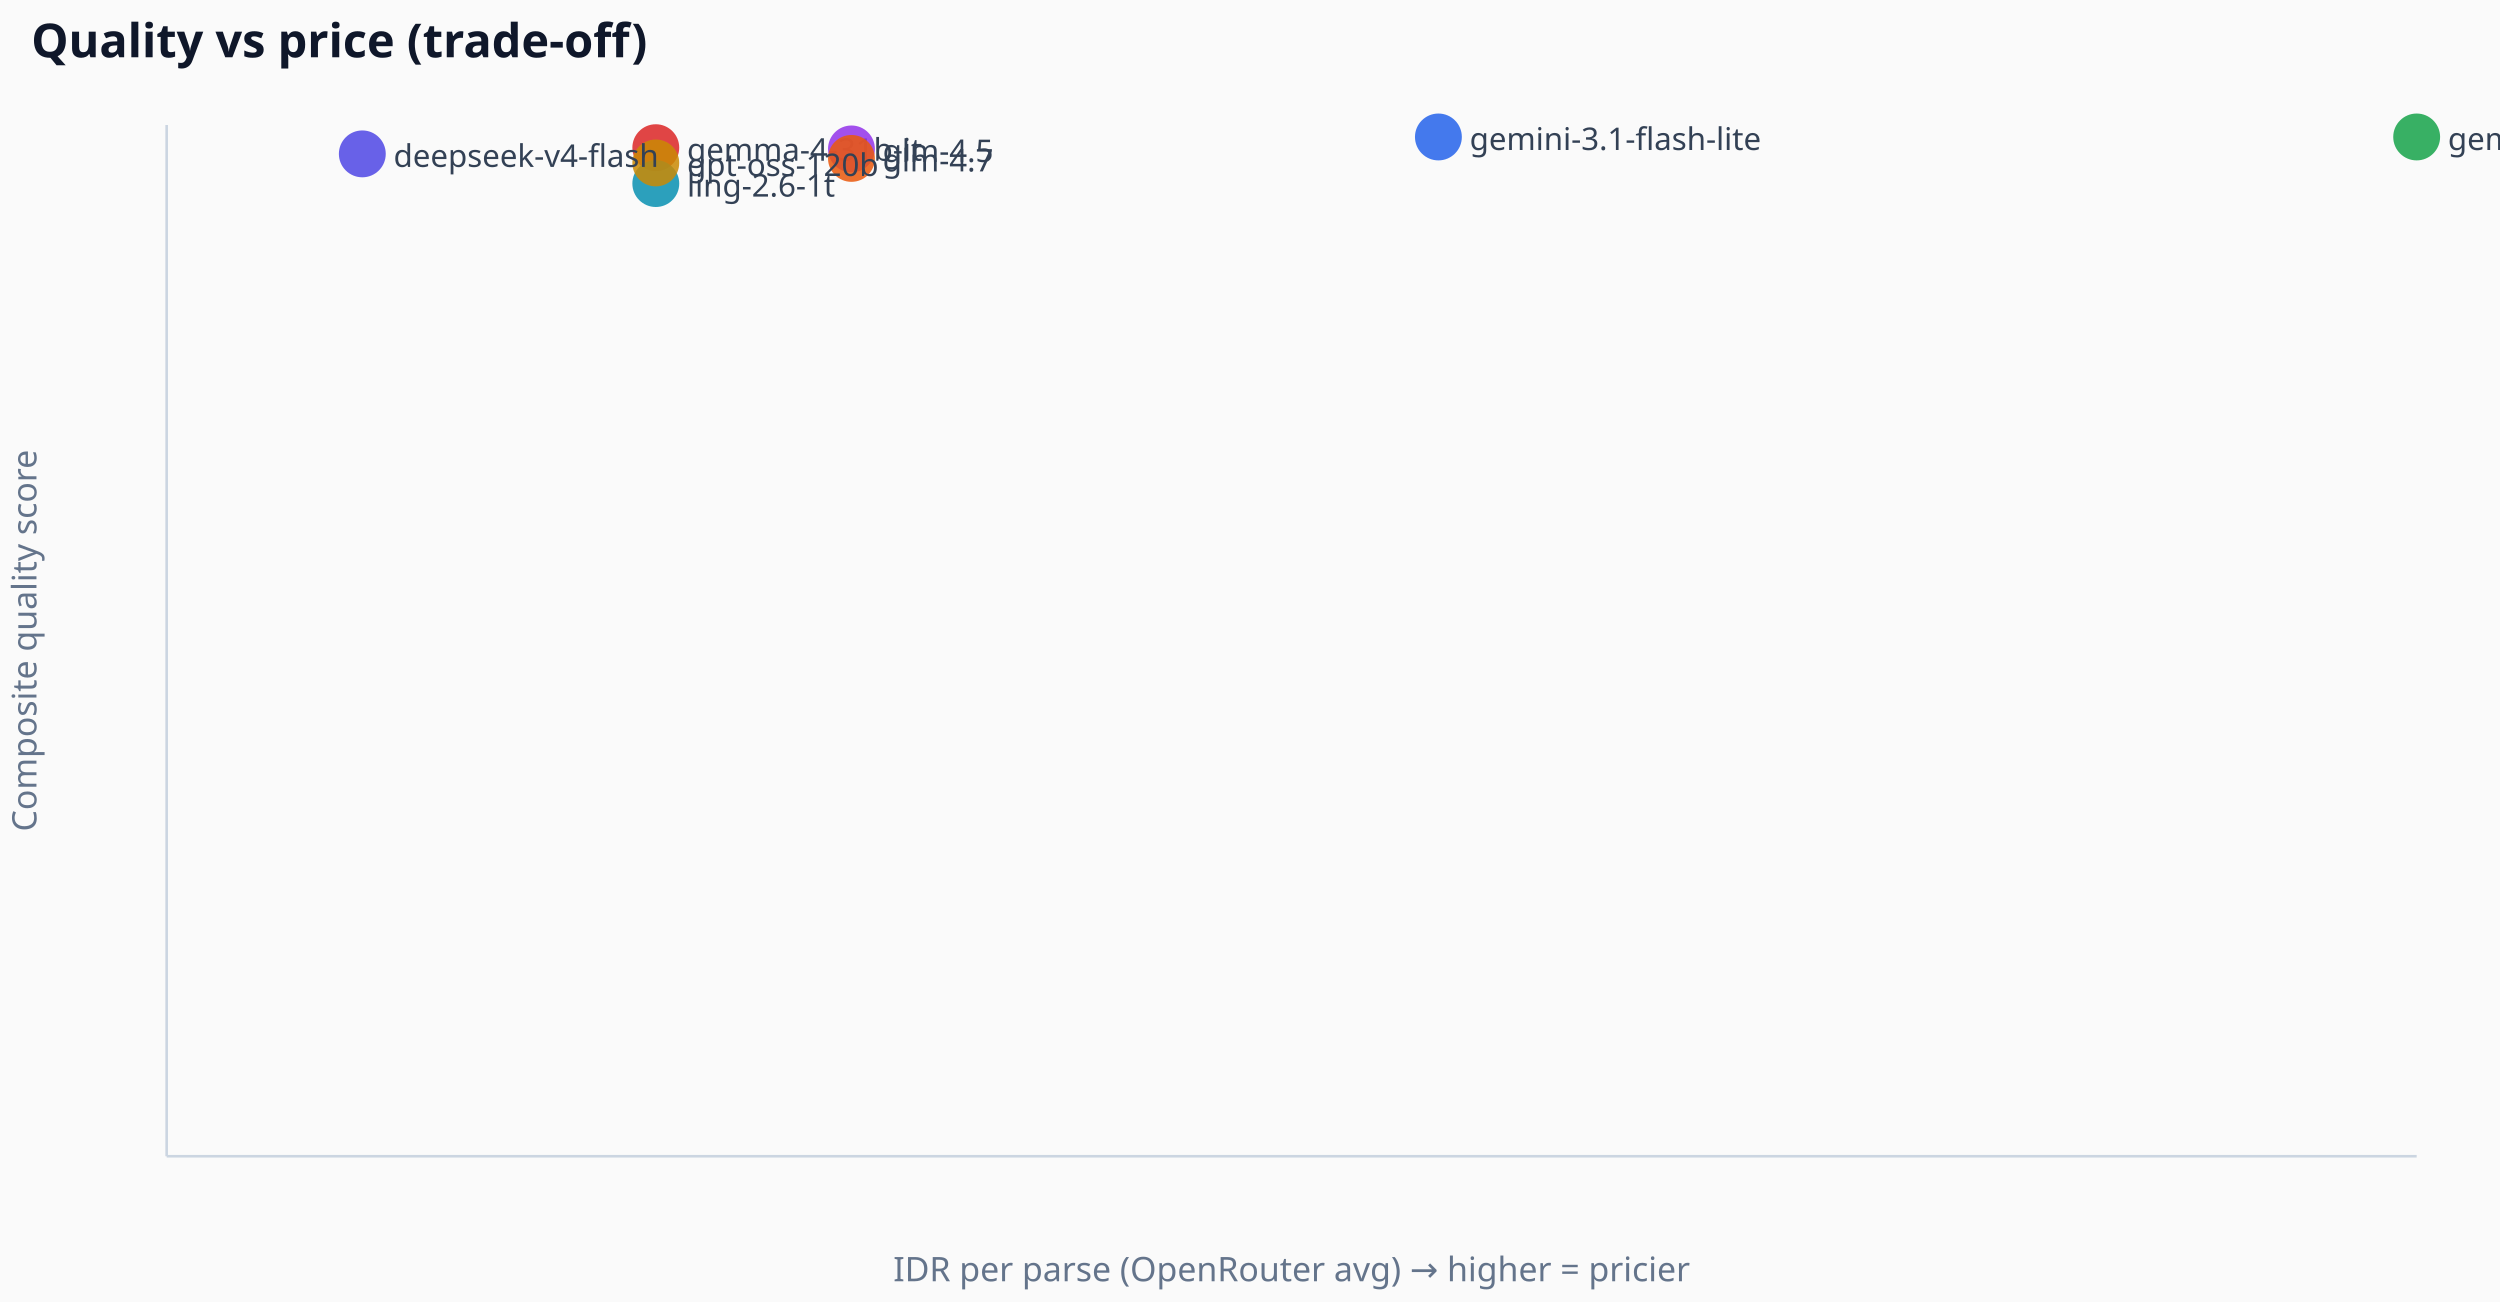
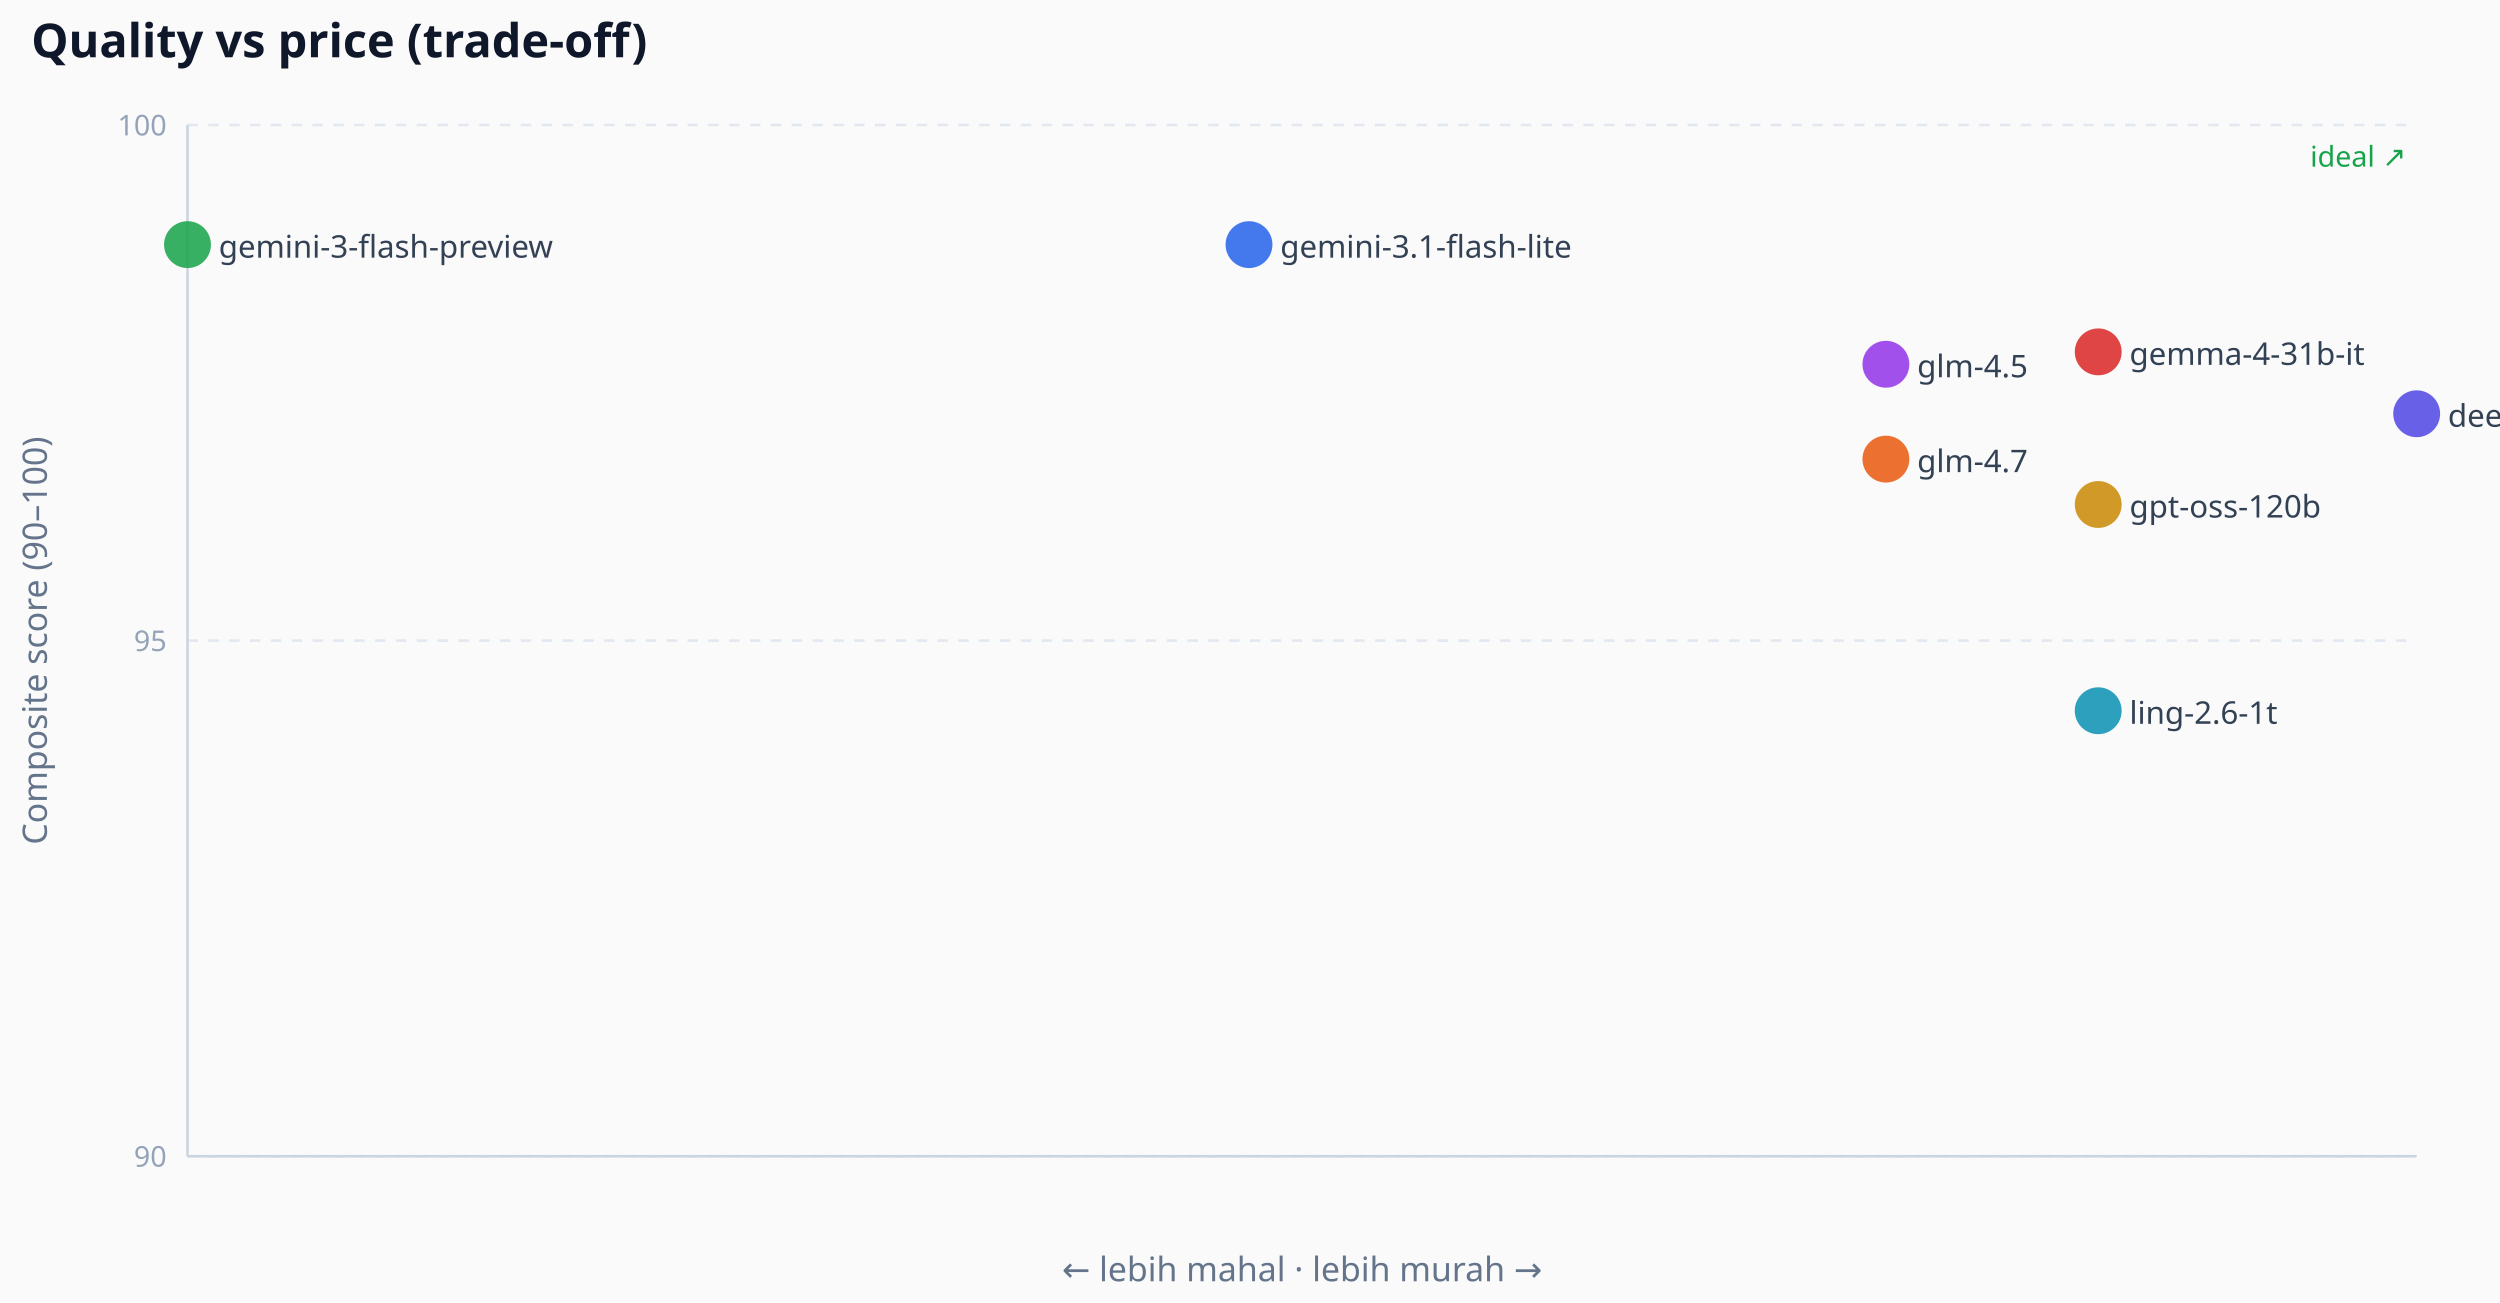
<svg xmlns="http://www.w3.org/2000/svg" viewBox="0 0 960 500" width="960" height="500">
  <style>
    .title { font: 600 18px system-ui, sans-serif; fill: #0f172a; }
    .axis { font: 13px system-ui, sans-serif; fill: #64748b; }
+     .tick { font: 11px system-ui, sans-serif; fill: #94a3b8; }
    .dot-label { font: 12px system-ui, sans-serif; fill: #334155; }
+     .ideal { font: 11px system-ui, sans-serif; fill: #16a34a; }
  </style>
  <rect width="100%" height="100%" fill="#fafafa" />
  <text x="12" y="22" class="title">Quality vs price (trade-off)</text>
-   <line x1="64" y1="444" x2="928" y2="444" stroke="#cbd5e1" />
-   <line x1="64" y1="48" x2="64" y2="444" stroke="#cbd5e1" />
-   <text x="496" y="492" text-anchor="middle" class="axis">IDR per parse (OpenRouter avg) → higher = pricier</text>
-   <text x="14" y="246" transform="rotate(-90 14 246)" text-anchor="middle" class="axis">Composite quality score</text>
-   <circle cx="552.348" cy="52.594" r="9" fill="#2563eb" opacity="0.85" />
-   <text x="564.348" y="57.594" class="dot-label">gemini-3.1-flash-lite</text>
-   <circle cx="928" cy="52.594" r="9" fill="#16a34a" opacity="0.85" />
-   <text x="940" y="57.594" class="dot-label">gemini-3-flash-preview</text>
-   <circle cx="251.826" cy="56.712" r="9" fill="#dc2626" opacity="0.85" />
-   <text x="263.826" y="61.712" class="dot-label">gemma-4-31b-it</text>
-   <circle cx="326.957" cy="57.187" r="9" fill="#9333ea" opacity="0.85" />
-   <text x="338.957" y="62.187" class="dot-label">glm-4.5</text>
-   <circle cx="326.957" cy="60.83" r="9" fill="#ea580c" opacity="0.85" />
-   <text x="338.957" y="65.83" class="dot-label">glm-4.7</text>
-   <circle cx="251.826" cy="70.493" r="9" fill="#0891b2" opacity="0.85" />
-   <text x="263.826" y="75.493" class="dot-label">ling-2.6-1t</text>
-   <circle cx="251.826" cy="62.573" r="9" fill="#ca8a04" opacity="0.85" />
-   <text x="263.826" y="67.573" class="dot-label">gpt-oss-120b</text>
-   <circle cx="139.13" cy="59.088" r="9" fill="#4f46e5" opacity="0.85" />
-   <text x="151.13" y="64.088" class="dot-label">deepseek-v4-flash</text>
+   <text x="924" y="64" text-anchor="end" class="ideal">ideal ↗</text>
+   <line x1="72" y1="444" x2="928" y2="444" stroke="#e2e8f0" stroke-dasharray="4 4" />
+   <text x="64" y="448" text-anchor="end" class="tick">90</text>
+   <line x1="72" y1="246" x2="928" y2="246" stroke="#e2e8f0" stroke-dasharray="4 4" />
+   <text x="64" y="250" text-anchor="end" class="tick">95</text>
+   <line x1="72" y1="48" x2="928" y2="48" stroke="#e2e8f0" stroke-dasharray="4 4" />
+   <text x="64" y="52" text-anchor="end" class="tick">100</text>
+   <line x1="72" y1="444" x2="928" y2="444" stroke="#cbd5e1" />
+   <line x1="72" y1="48" x2="72" y2="444" stroke="#cbd5e1" />
+   <text x="500" y="492" text-anchor="middle" class="axis">← lebih mahal · lebih murah →</text>
+   <text x="18" y="246" transform="rotate(-90 18 246)" text-anchor="middle" class="axis">Composite score (90–100)</text>
+   <circle cx="479.619" cy="93.936" r="9" fill="#2563eb" opacity="0.85" />
+   <text x="491.619" y="98.936" class="dot-label">gemini-3.1-flash-lite</text>
+   <circle cx="72" cy="93.936" r="9" fill="#16a34a" opacity="0.85" />
+   <text x="84" y="98.936" class="dot-label">gemini-3-flash-preview</text>
+   <circle cx="805.714" cy="135.12" r="9" fill="#dc2626" opacity="0.85" />
+   <text x="817.714" y="140.12" class="dot-label">gemma-4-31b-it</text>
+   <circle cx="724.19" cy="139.872" r="9" fill="#9333ea" opacity="0.85" />
+   <text x="736.19" y="144.872" class="dot-label">glm-4.5</text>
+   <circle cx="724.19" cy="176.304" r="9" fill="#ea580c" opacity="0.85" />
+   <text x="736.19" y="181.304" class="dot-label">glm-4.7</text>
+   <circle cx="805.714" cy="272.928" r="9" fill="#0891b2" opacity="0.85" />
+   <text x="817.714" y="277.928" class="dot-label">ling-2.6-1t</text>
+   <circle cx="805.714" cy="193.728" r="9" fill="#ca8a04" opacity="0.85" />
+   <text x="817.714" y="198.728" class="dot-label">gpt-oss-120b</text>
+   <circle cx="928" cy="158.88" r="9" fill="#4f46e5" opacity="0.85" />
+   <text x="940" y="163.88" class="dot-label">deepseek-v4-flash</text>
</svg>
